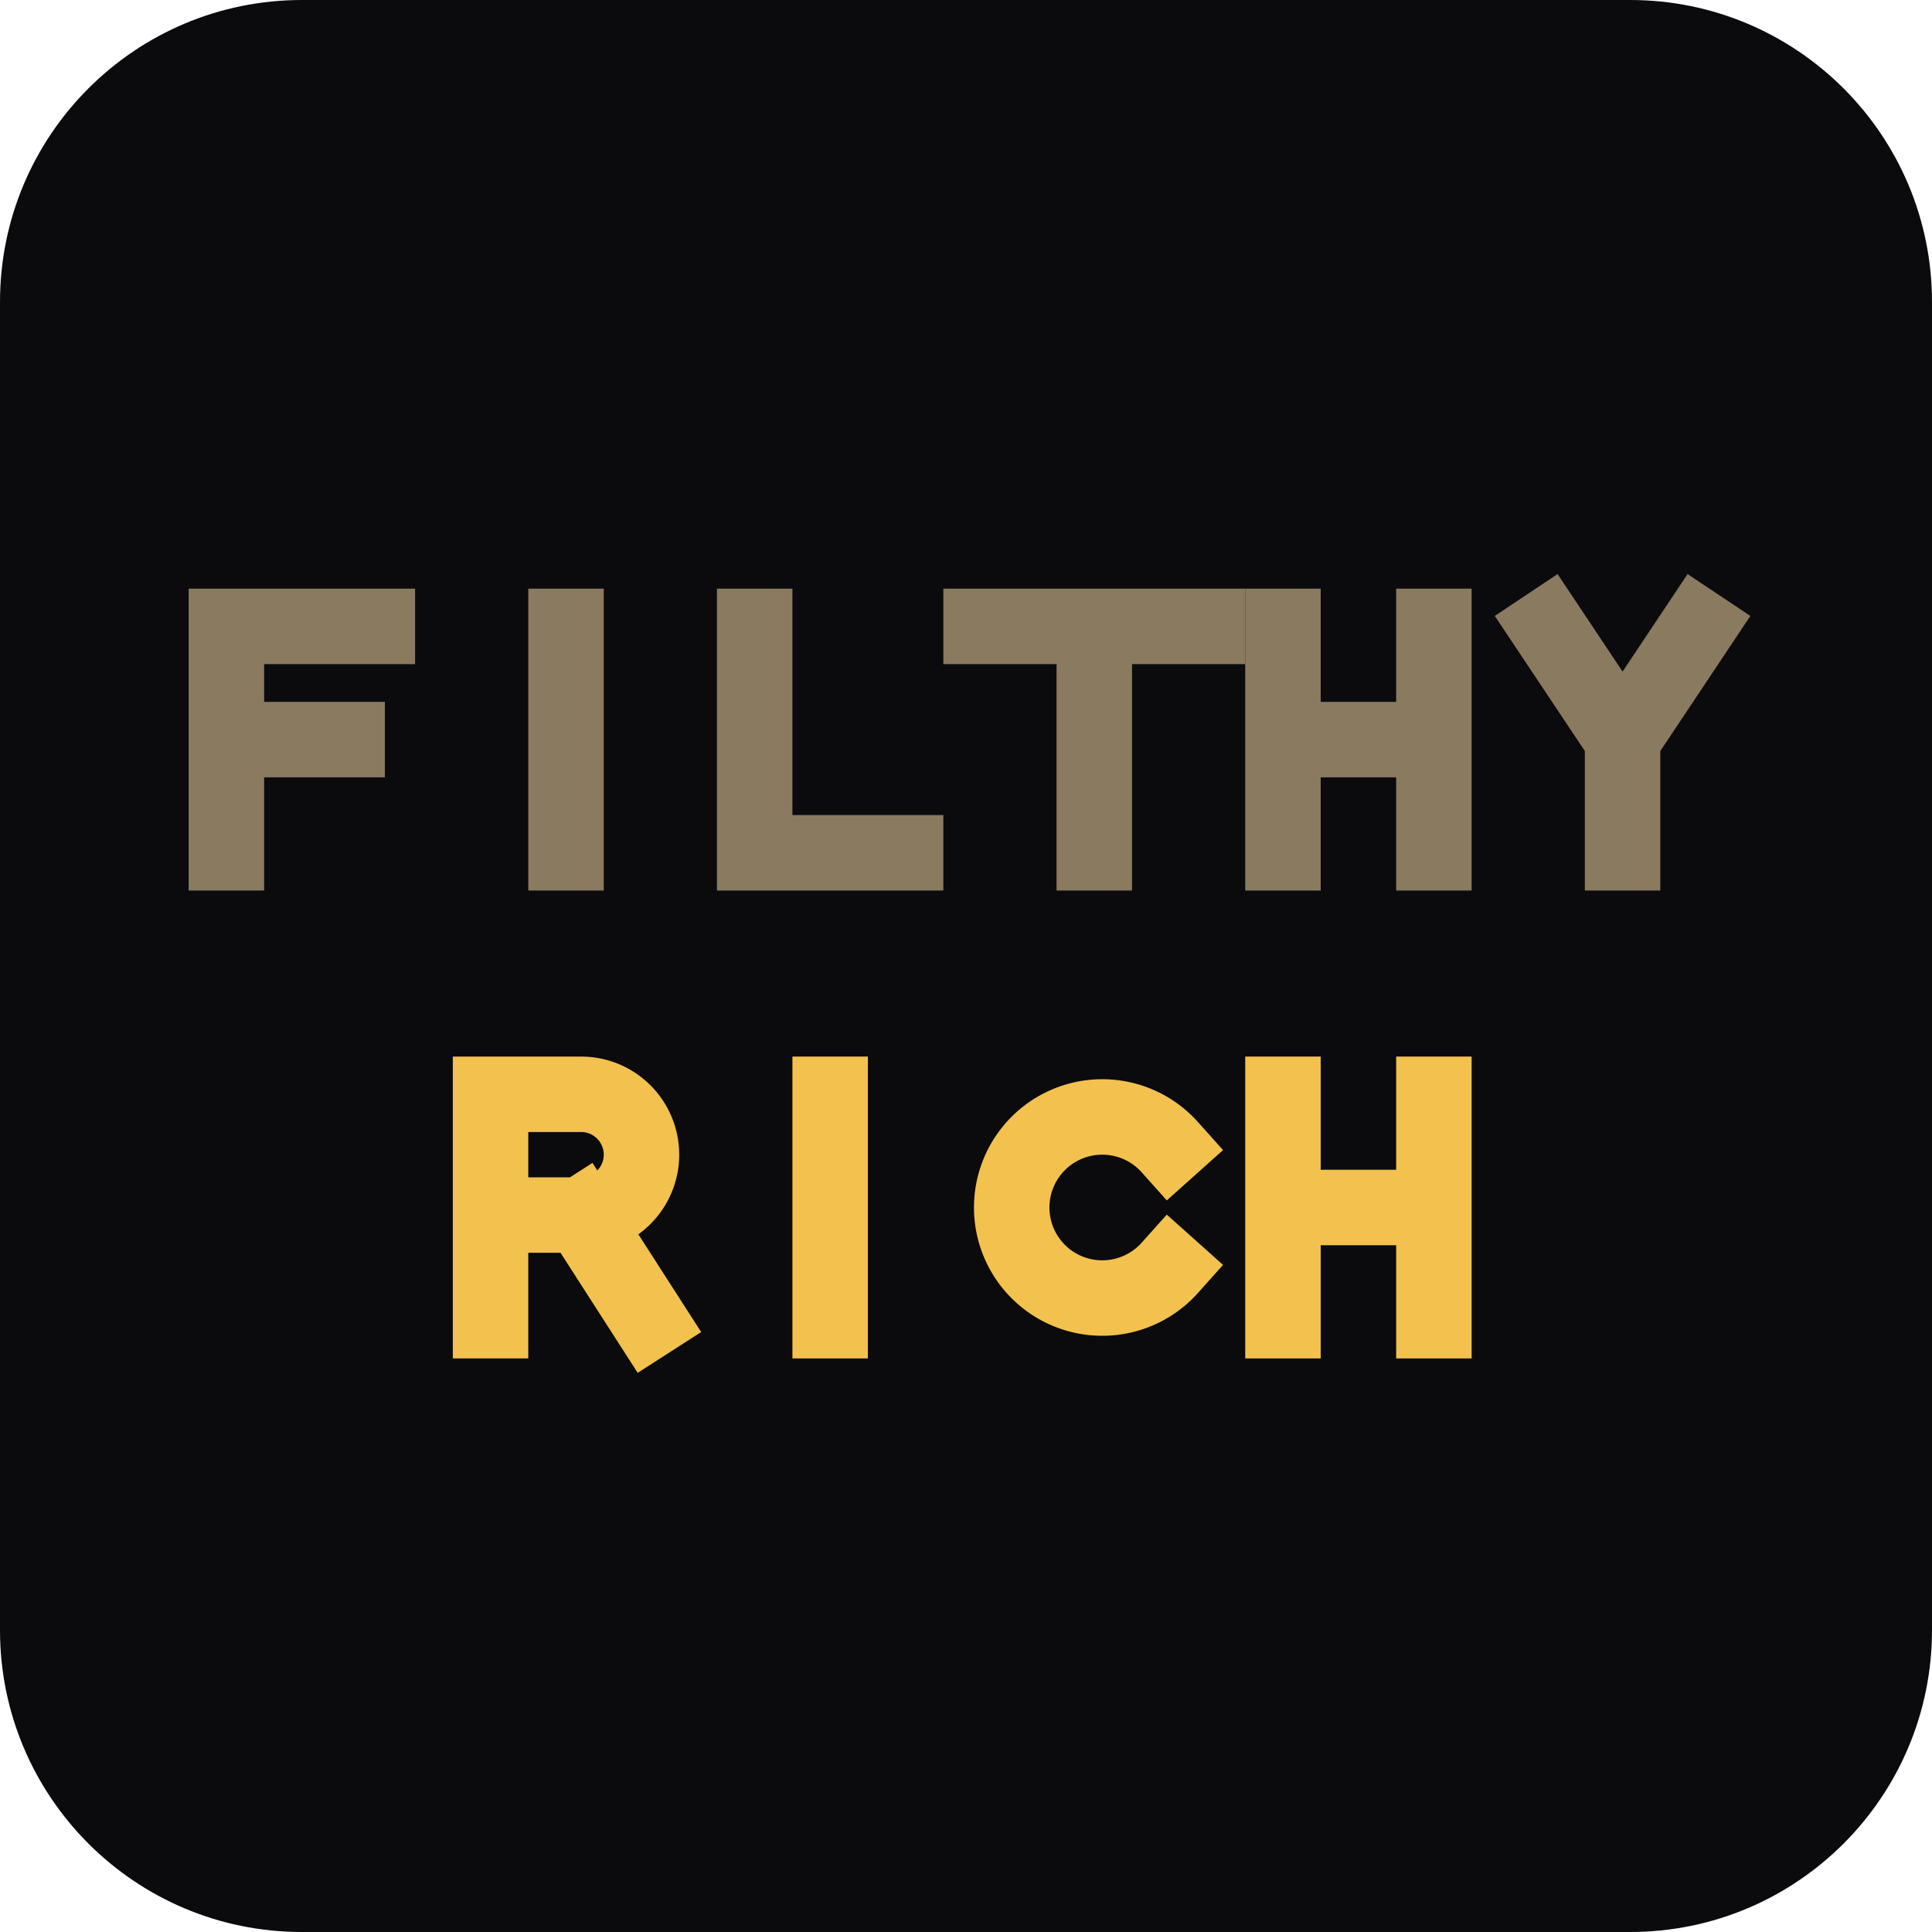
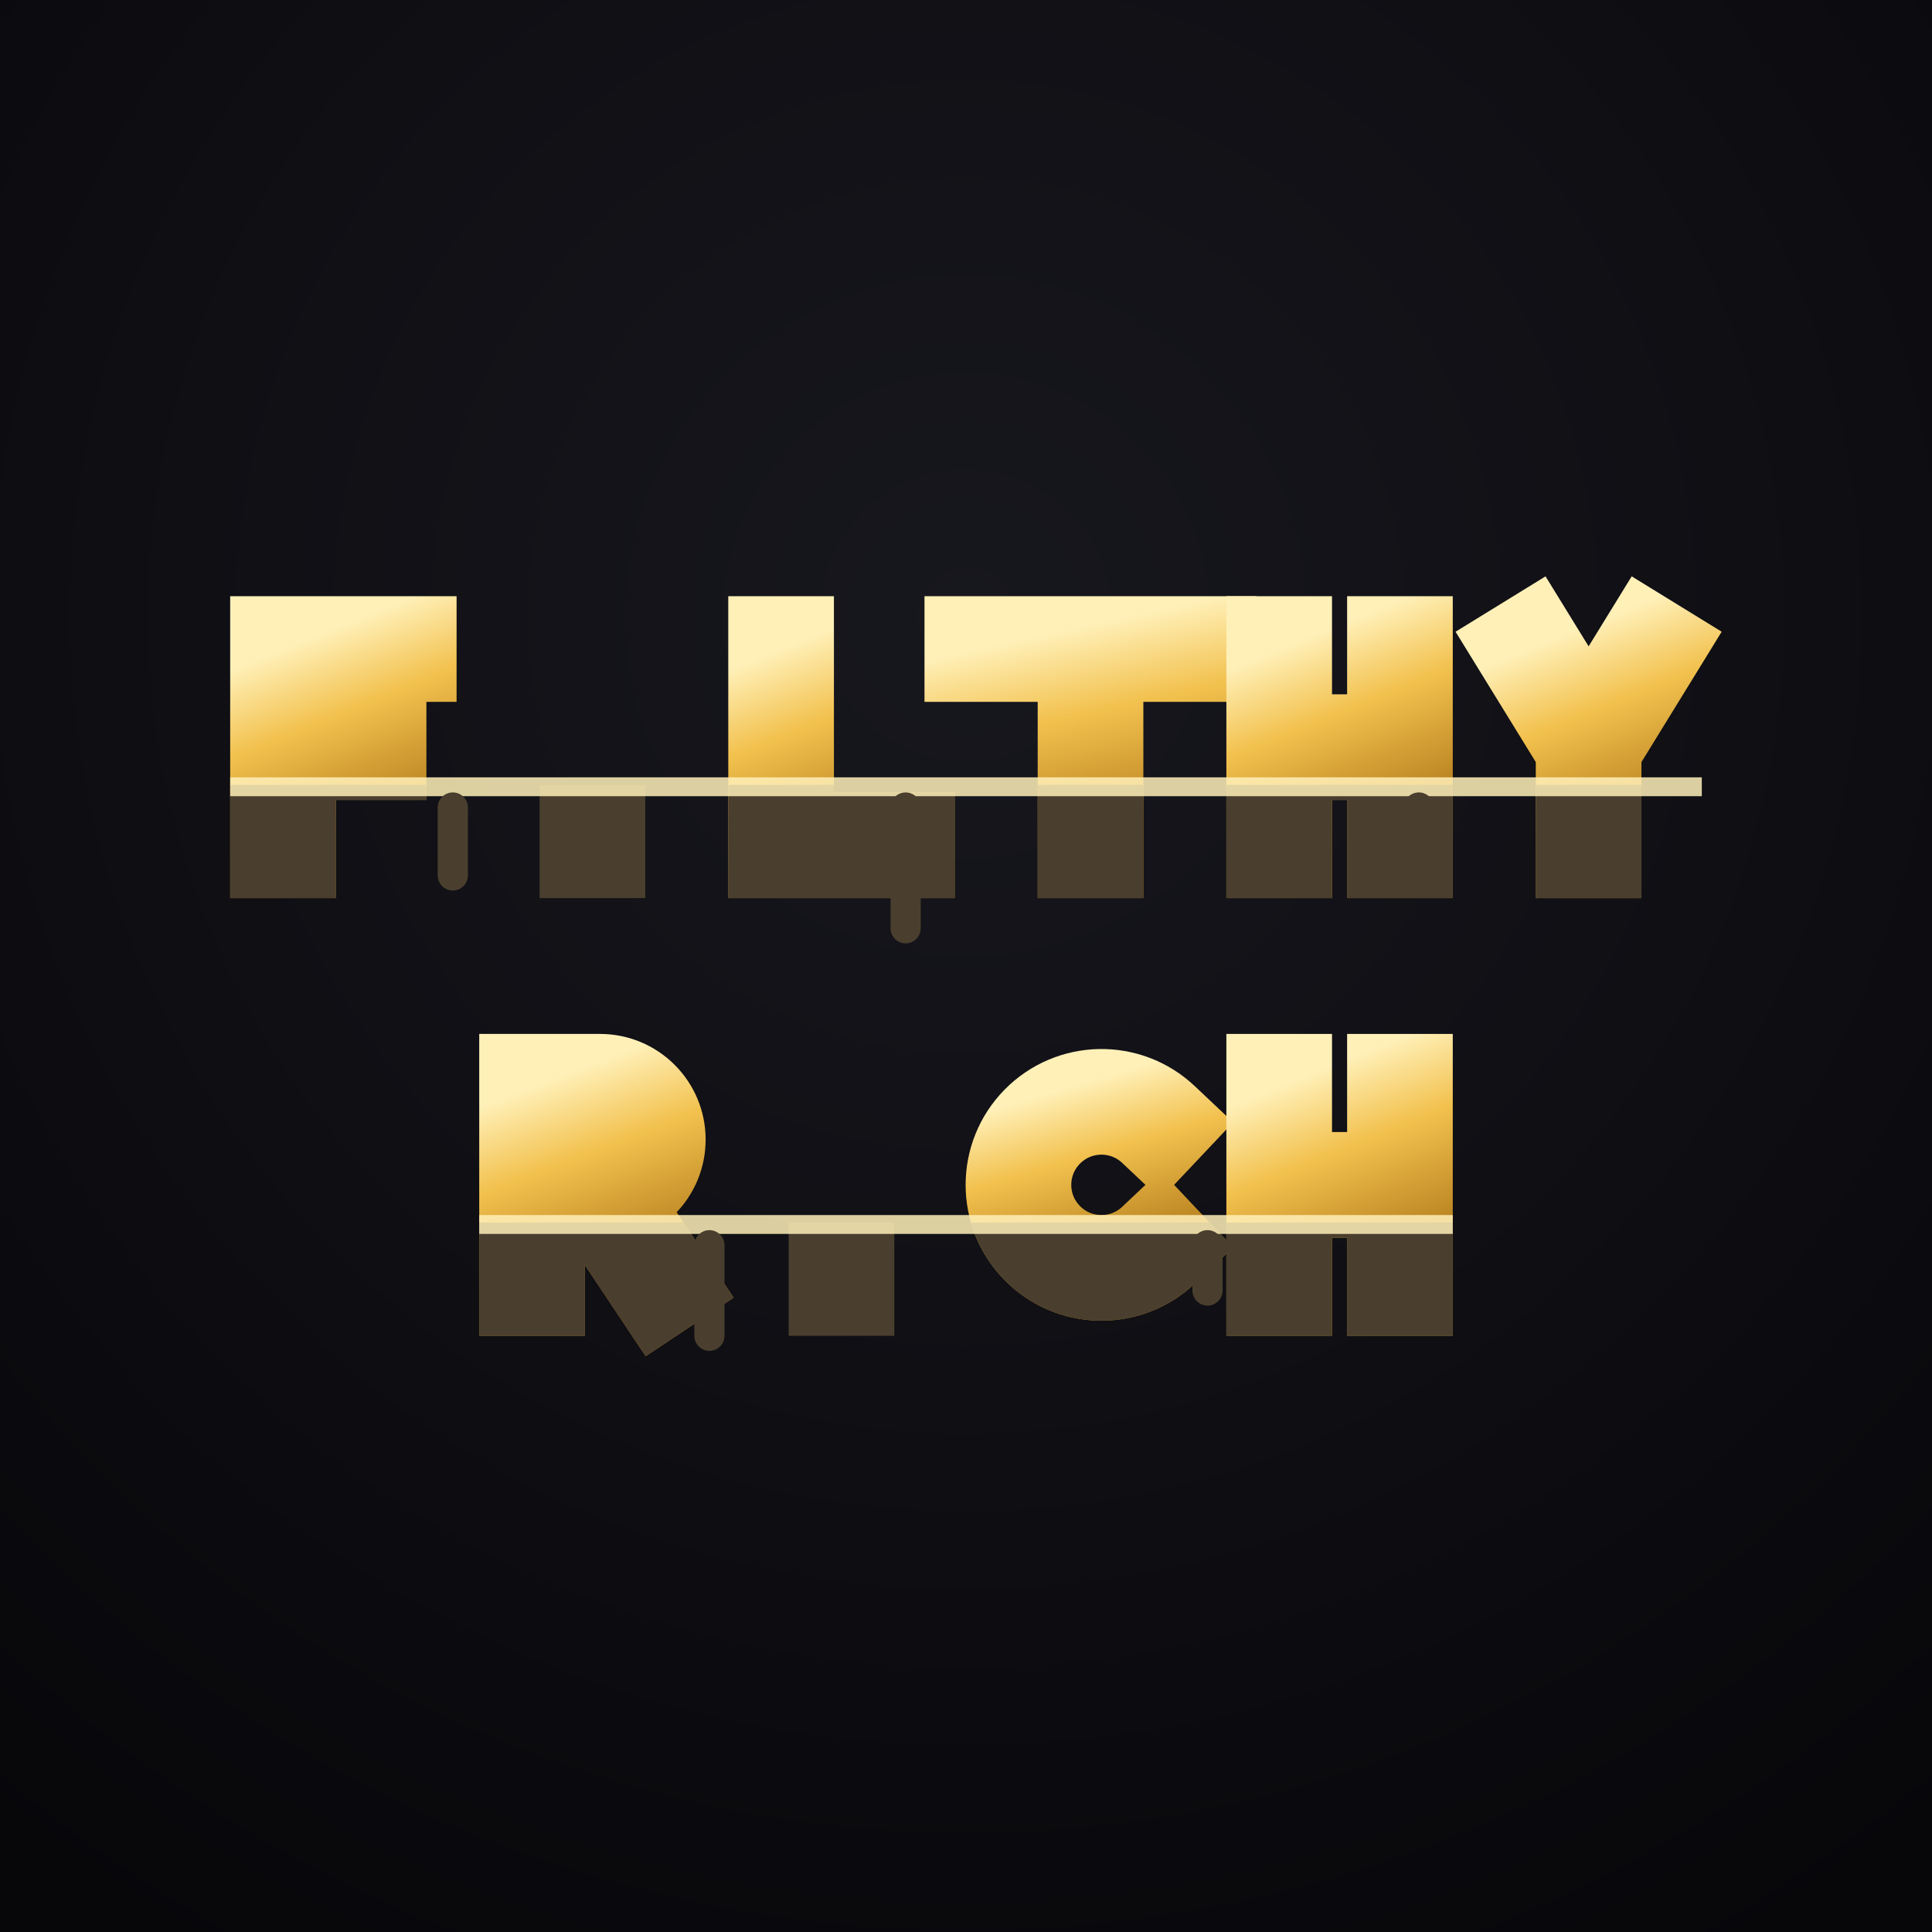
- <svg xmlns="http://www.w3.org/2000/svg" viewBox="0 0 256 256" width="256" height="256" role="img" aria-label="Filthy Rich wordmark">
+ <svg xmlns="http://www.w3.org/2000/svg" viewBox="0 0 256 256" width="256" height="256" role="img" aria-label="Filthy Rich wordmark, half cleaned">
  <defs>
-     <path id="c-F" d="M 5 5 V 35 M 5 5 H 25 M 5 20 H 21" />
-     <path id="c-I" d="M 15 5 V 35" />
-     <path id="c-L" d="M 5 5 V 35 H 25" />
-     <path id="c-T" d="M 0 5 H 30 M 15 5 V 35" />
-     <path id="c-H" d="M 5 5 V 35 M 25 5 V 35 M 5 20 H 25" />
-     <path id="c-Y" d="M 5 5 L 15 20 L 25 5 M 15 20 V 35" />
-     <path id="c-R" d="M 5 35 V 5 H 17 A 8 8 0 0 1 17 21 H 5 M 17 21 L 26 35" />
-     <path id="c-C" d="M 25 12 A 12 12 0 1 0 25 28" />
+     <radialGradient id="w-bg" cx="0.5" cy="0.32" r="0.8">
+       <stop offset="0" stop-color="#17171e" />
+       <stop offset="1" stop-color="#07070a" />
+     </radialGradient>
+     <linearGradient id="w-gold" x1="0" y1="0" x2="0.25" y2="1">
+       <stop offset="0" stop-color="#fff0b8" />
+       <stop offset="0.42" stop-color="#f2c14e" />
+       <stop offset="1" stop-color="#b8811f" />
+     </linearGradient>
+     <path id="w-F" d="M 7 7 V 33 M 7 7 H 23 M 7 20 H 19" />
+     <path id="w-I" d="M 15 7 V 33" />
+     <path id="w-L" d="M 7 7 V 33 H 23" />
+     <path id="w-T" d="M 0 7 H 30 M 15 7 V 33" />
+     <path id="w-H" d="M 7 7 V 33 M 23 7 V 33 M 7 20 H 23" />
+     <path id="w-Y" d="M 7 7 L 15 20 L 23 7 M 15 20 V 33" />
+     <path id="w-R" d="M 7 33 V 7 H 16 A 7 7 0 0 1 16 21 H 7 M 16 21 L 24 33" />
+     <path id="w-C" d="M 24 12 A 11 11 0 1 0 24 28" />
+     <clipPath id="w-below-a">
+       <rect x="0" y="104" width="256" height="80" />
+     </clipPath>
+     <clipPath id="w-below-b">
+       <rect x="0" y="162" width="256" height="80" />
+     </clipPath>
  </defs>
-   <rect width="256" height="256" rx="40" fill="#0b0b0e" />
-   <g fill="none" stroke="#8a7a60" stroke-width="10" stroke-linecap="square" stroke-linejoin="miter">
-     <use href="#c-F" x="25" y="78" />
-     <use href="#c-I" x="60" y="78" />
-     <use href="#c-L" x="95" y="78" />
-     <use href="#c-T" x="130" y="78" />
-     <use href="#c-H" x="165" y="78" />
-     <use href="#c-Y" x="200" y="78" />
+   <rect width="256" height="256" fill="url(#w-bg)" />
+   <g fill="none" stroke="url(#w-gold)" stroke-width="14" stroke-linecap="square" stroke-linejoin="miter">
+     <use href="#w-F" x="30.5" y="79" />
+     <use href="#w-I" x="63.5" y="79" />
+     <use href="#w-L" x="96.5" y="79" />
+     <use href="#w-T" x="129.5" y="79" />
+     <use href="#w-H" x="162.5" y="79" />
+     <use href="#w-Y" x="195.5" y="79" />
  </g>
-   <g fill="none" stroke="#f2c14e" stroke-width="10" stroke-linecap="square" stroke-linejoin="miter">
-     <use href="#c-R" x="60" y="140" />
-     <use href="#c-I" x="95" y="140" />
-     <use href="#c-C" x="130" y="140" />
-     <use href="#c-H" x="165" y="140" />
+   <g clip-path="url(#w-below-a)" fill="none" stroke="#4a3f2e" stroke-width="14" stroke-linecap="square" stroke-linejoin="miter">
+     <use href="#w-F" x="30.5" y="79" />
+     <use href="#w-I" x="63.5" y="79" />
+     <use href="#w-L" x="96.5" y="79" />
+     <use href="#w-T" x="129.5" y="79" />
+     <use href="#w-H" x="162.5" y="79" />
+     <use href="#w-Y" x="195.5" y="79" />
+   </g>
+   <g fill="none" stroke="url(#w-gold)" stroke-width="14" stroke-linecap="square" stroke-linejoin="miter">
+     <use href="#w-R" x="63.5" y="137" />
+     <use href="#w-I" x="96.5" y="137" />
+     <use href="#w-C" x="129.5" y="137" />
+     <use href="#w-H" x="162.5" y="137" />
+   </g>
+   <g clip-path="url(#w-below-b)" fill="none" stroke="#4a3f2e" stroke-width="14" stroke-linecap="square" stroke-linejoin="miter">
+     <use href="#w-R" x="63.5" y="137" />
+     <use href="#w-I" x="96.5" y="137" />
+     <use href="#w-C" x="129.5" y="137" />
+     <use href="#w-H" x="162.5" y="137" />
+   </g>
+   <rect x="30.5" y="103" width="195" height="2.5" fill="#fff0b8" opacity="0.85" />
+   <rect x="63.5" y="161" width="129" height="2.5" fill="#fff0b8" opacity="0.85" />
+   <g fill="#4a3f2e">
+     <rect x="58" y="105" width="4" height="13" rx="2" />
+     <rect x="118" y="105" width="4" height="20" rx="2" />
+     <rect x="186" y="105" width="4" height="9" rx="2" />
+     <rect x="92" y="163" width="4" height="16" rx="2" />
+     <rect x="158" y="163" width="4" height="10" rx="2" />
  </g>
</svg>
